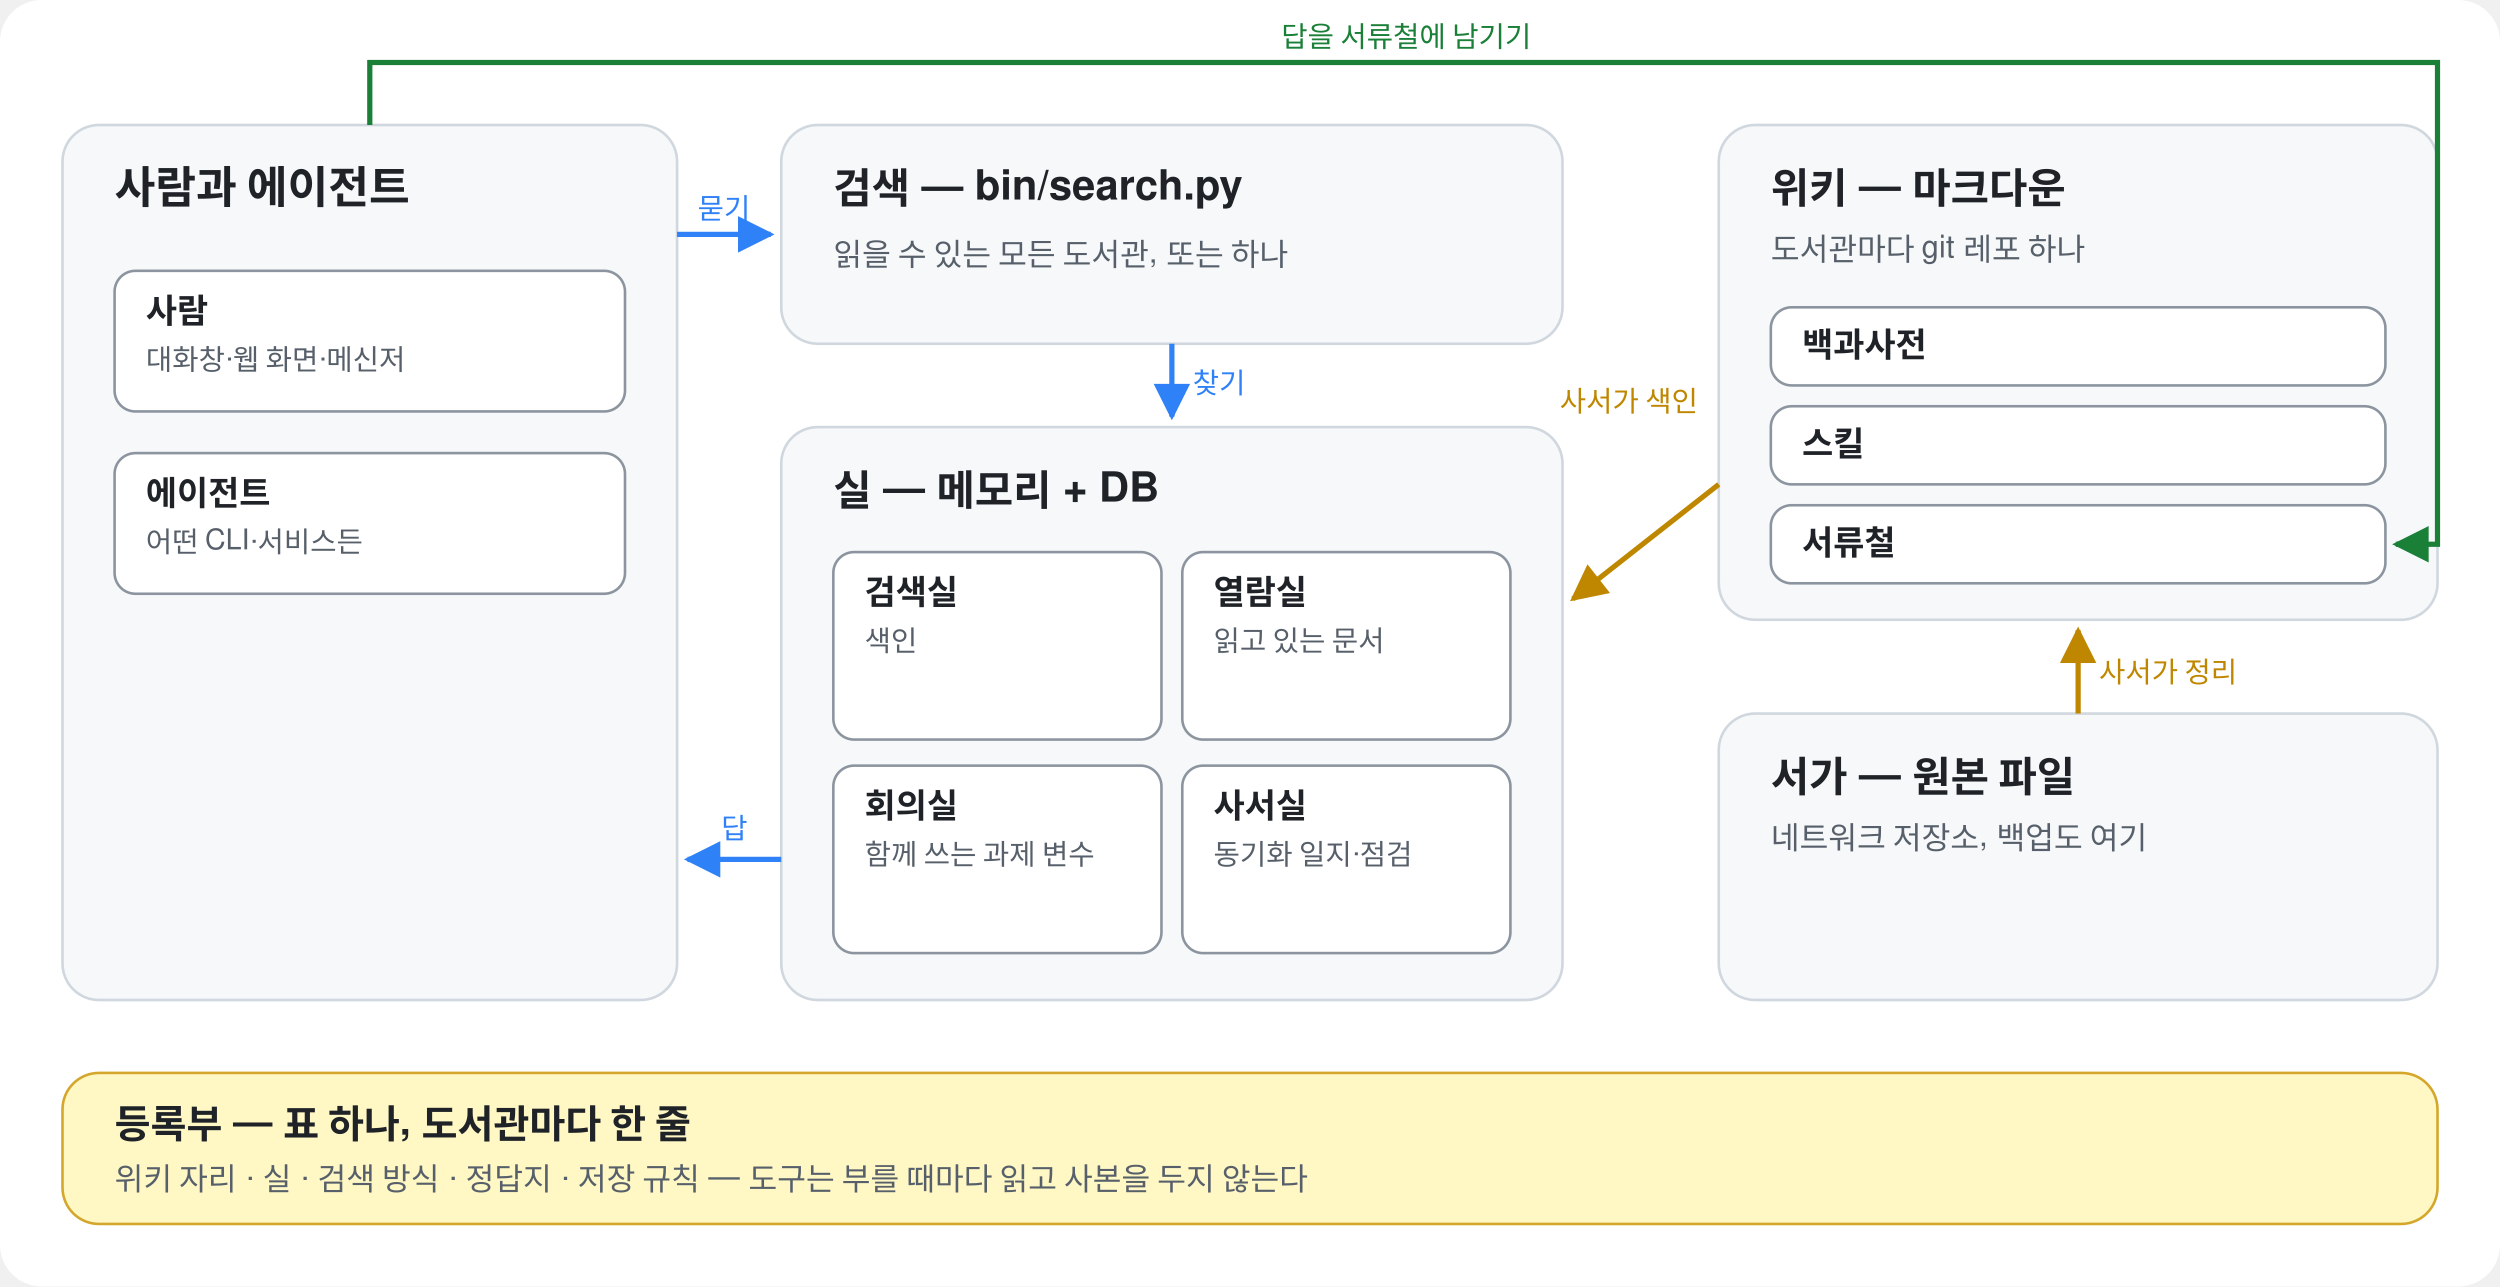
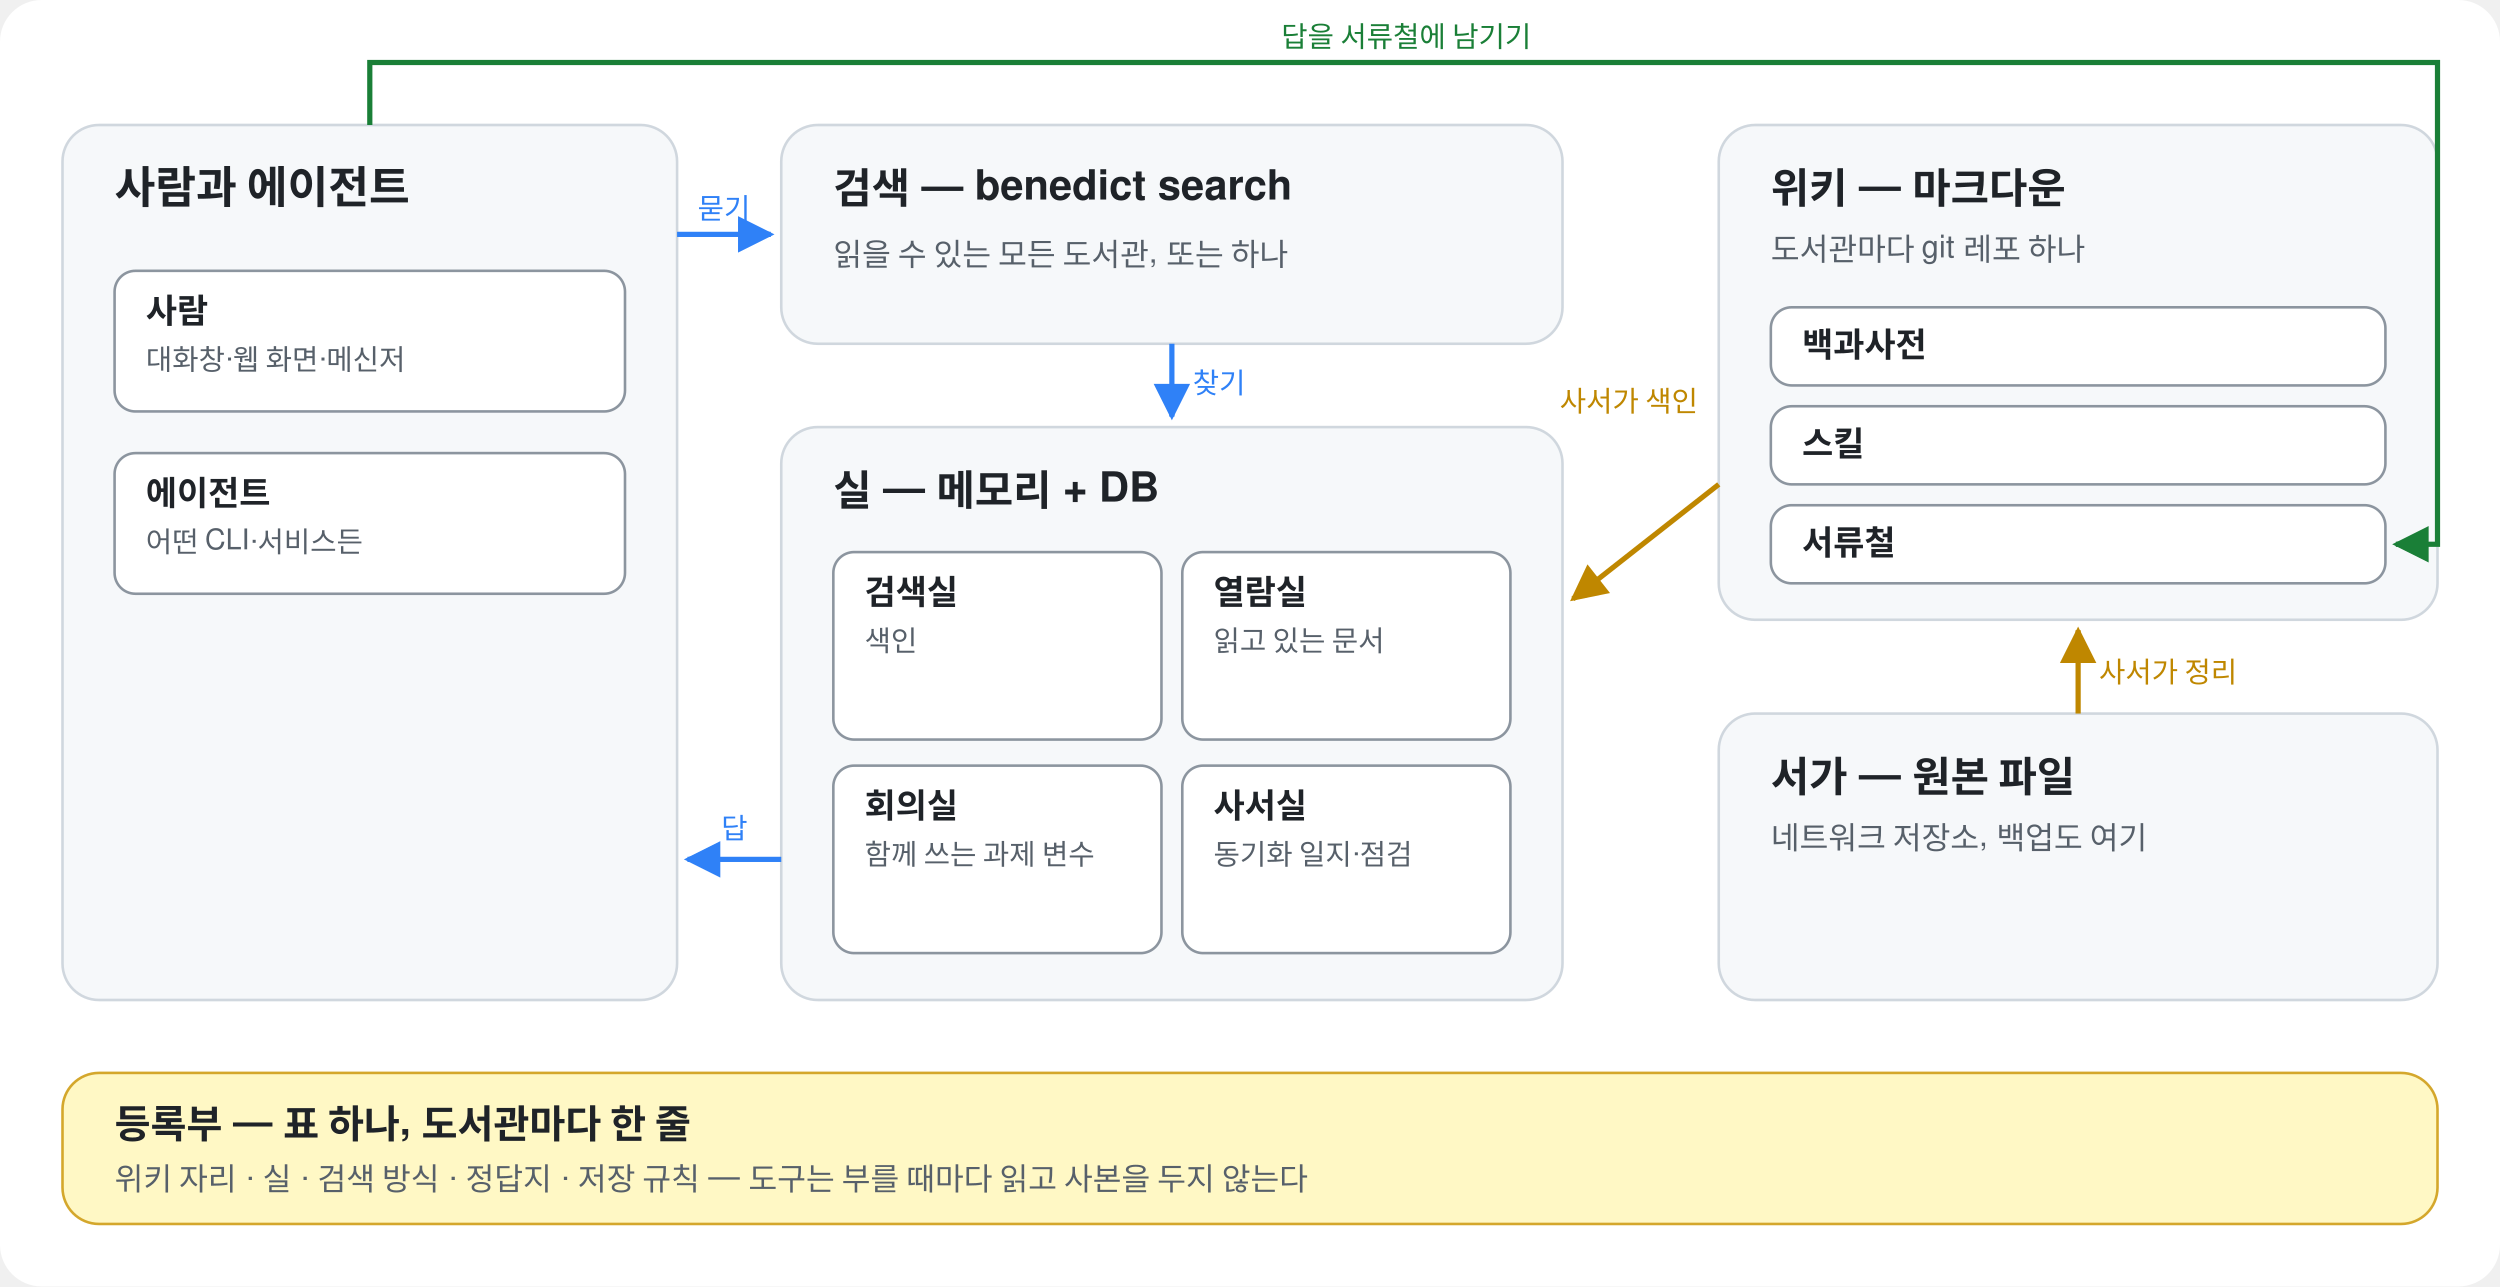
<svg xmlns="http://www.w3.org/2000/svg" width="960" height="494" viewBox="0 0 960 494" font-family="-apple-system, 'Segoe UI', Helvetica, Arial, sans-serif">
  <defs>
    <marker id="b" viewBox="0 0 10 10" refX="9" refY="5" markerWidth="7" markerHeight="7" orient="auto-start-reverse">
      <path d="M0,0 L10,5 L0,10 z" fill="#2F81F7" />
    </marker>
    <marker id="o" viewBox="0 0 10 10" refX="9" refY="5" markerWidth="7" markerHeight="7" orient="auto-start-reverse">
      <path d="M0,0 L10,5 L0,10 z" fill="#BF8700" />
    </marker>
    <marker id="g" viewBox="0 0 10 10" refX="9" refY="5" markerWidth="7" markerHeight="7" orient="auto-start-reverse">
      <path d="M0,0 L10,5 L0,10 z" fill="#1A7F37" />
    </marker>
  </defs>
  <rect width="960" height="494" rx="16" fill="#FFFFFF" />
  <rect x="24" y="48" width="236" height="336" rx="14" fill="#F6F8FA" stroke="#D0D7DE" />
  <text x="44" y="78" font-size="17" font-weight="700" fill="#1F2328">사람과 에이전트</text>
  <rect x="44" y="104" width="196" height="54" rx="8" fill="#FFFFFF" stroke="#8C959F" />
  <text x="56" y="124" font-size="13" font-weight="600" fill="#1F2328">사람</text>
  <text x="56" y="142" font-size="11" fill="#57606A">대화창·웹 화면·메신저</text>
  <rect x="44" y="174" width="196" height="54" rx="8" fill="#FFFFFF" stroke="#8C959F" />
  <text x="56" y="194" font-size="13" font-weight="600" fill="#1F2328">에이전트</text>
  <text x="56" y="212" font-size="11" fill="#57606A">어떤 CLI·서비스든</text>
  <rect x="300" y="48" width="300" height="84" rx="14" fill="#F6F8FA" stroke="#D0D7DE" />
-   <text x="320" y="78" font-size="16" font-weight="700" fill="#1F2328">검색 — bin/search.py</text>
+   <text x="320" y="78" font-size="16" font-weight="700" fill="#1F2328">검색 — benedict search</text>
  <text x="320" y="102" font-size="12" fill="#57606A">읽을 수 있는 모든 도서관, 또는 하나</text>
  <rect x="300" y="164" width="300" height="220" rx="14" fill="#F6F8FA" stroke="#D0D7DE" />
  <text x="320" y="194" font-size="16" font-weight="700" fill="#1F2328">실 — 메모리 + DB</text>
  <rect x="320" y="212" width="126" height="72" rx="8" fill="#FFFFFF" stroke="#8C959F" />
  <text x="332" y="232" font-size="13" font-weight="600" fill="#1F2328">검색실</text>
  <text x="332" y="250" font-size="11" fill="#57606A">색인</text>
  <rect x="454" y="212" width="126" height="72" rx="8" fill="#FFFFFF" stroke="#8C959F" />
  <text x="466" y="232" font-size="13" font-weight="600" fill="#1F2328">열람실</text>
  <text x="466" y="250" font-size="11" fill="#57606A">읽고 있는 문서</text>
  <rect x="320" y="294" width="126" height="72" rx="8" fill="#FFFFFF" stroke="#8C959F" />
  <text x="332" y="314" font-size="13" font-weight="600" fill="#1F2328">회의실</text>
  <text x="332" y="332" font-size="11" fill="#57606A">함께 쓰는 과제 변수</text>
  <rect x="454" y="294" width="126" height="72" rx="8" fill="#FFFFFF" stroke="#8C959F" />
  <text x="466" y="314" font-size="13" font-weight="600" fill="#1F2328">사서실</text>
  <text x="466" y="332" font-size="11" fill="#57606A">동기화 일지·점검</text>
  <rect x="660" y="48" width="276" height="190" rx="14" fill="#F6F8FA" stroke="#D0D7DE" />
  <text x="680" y="78" font-size="16" font-weight="700" fill="#1F2328">위키 — 마크다운</text>
  <text x="680" y="100" font-size="12" fill="#57606A">도서관마다 git 레포 하나</text>
  <rect x="680" y="118" width="236" height="30" rx="8" fill="#FFFFFF" stroke="#8C959F" />
  <text x="692" y="137.0" font-size="13" font-weight="600" fill="#1F2328">백과사전</text>
  <rect x="680" y="156" width="236" height="30" rx="8" fill="#FFFFFF" stroke="#8C959F" />
  <text x="692" y="175.0" font-size="13" font-weight="600" fill="#1F2328">스킬</text>
  <rect x="680" y="194" width="236" height="30" rx="8" fill="#FFFFFF" stroke="#8C959F" />
  <text x="692" y="213.0" font-size="13" font-weight="600" fill="#1F2328">서류철</text>
  <rect x="660" y="274" width="276" height="110" rx="14" fill="#F6F8FA" stroke="#D0D7DE" />
  <text x="680" y="304" font-size="16" font-weight="700" fill="#1F2328">서가 — 원본 파일</text>
  <text x="680" y="326" font-size="12" fill="#57606A">네트워크 저장소, 백업도 여기</text>
  <rect x="24" y="412" width="912" height="58" rx="14" fill="#FFF8C5" stroke="#D4A72C" />
  <text x="44" y="437" font-size="15" font-weight="700" fill="#1F2328">등록부 — 표 하나, 도서관마다 한 줄</text>
  <text x="44" y="457" font-size="12" fill="#57606A">위키 자리 · 실 · 검색 방식 · 정답지 · 저장 규칙 — 도구는 부를 때마다 읽고 사본을 두지 않는다</text>
  <path d="M260,90 H296" fill="none" stroke="#2F81F7" stroke-width="2" marker-end="url(#b)" />
  <text x="278" y="84" font-size="11" text-anchor="middle" fill="#2F81F7">묻기</text>
  <path d="M450,132 V160" fill="none" stroke="#2F81F7" stroke-width="2" marker-end="url(#b)" />
  <text x="458" y="151" font-size="11" fill="#2F81F7">찾기</text>
  <path d="M300,330 H264" fill="none" stroke="#2F81F7" stroke-width="2" marker-end="url(#b)" />
  <text x="282" y="322" font-size="11" text-anchor="middle" fill="#2F81F7">답</text>
  <path d="M660,186 L604,230" fill="none" stroke="#BF8700" stroke-width="2" marker-end="url(#o)" />
  <text x="652" y="158" font-size="11" text-anchor="end" fill="#BF8700">사서가 색인</text>
  <path d="M798,274 V242" fill="none" stroke="#BF8700" stroke-width="2" marker-end="url(#o)" />
  <text x="806" y="262" font-size="11" fill="#BF8700">사서가 정리</text>
  <path d="M142,48 V24 H936 V209 H920" fill="none" stroke="#1A7F37" stroke-width="2" marker-end="url(#g)" />
  <text x="540" y="18" font-size="11" text-anchor="middle" fill="#1A7F37">답을 서류철에 남기기</text>
</svg>
